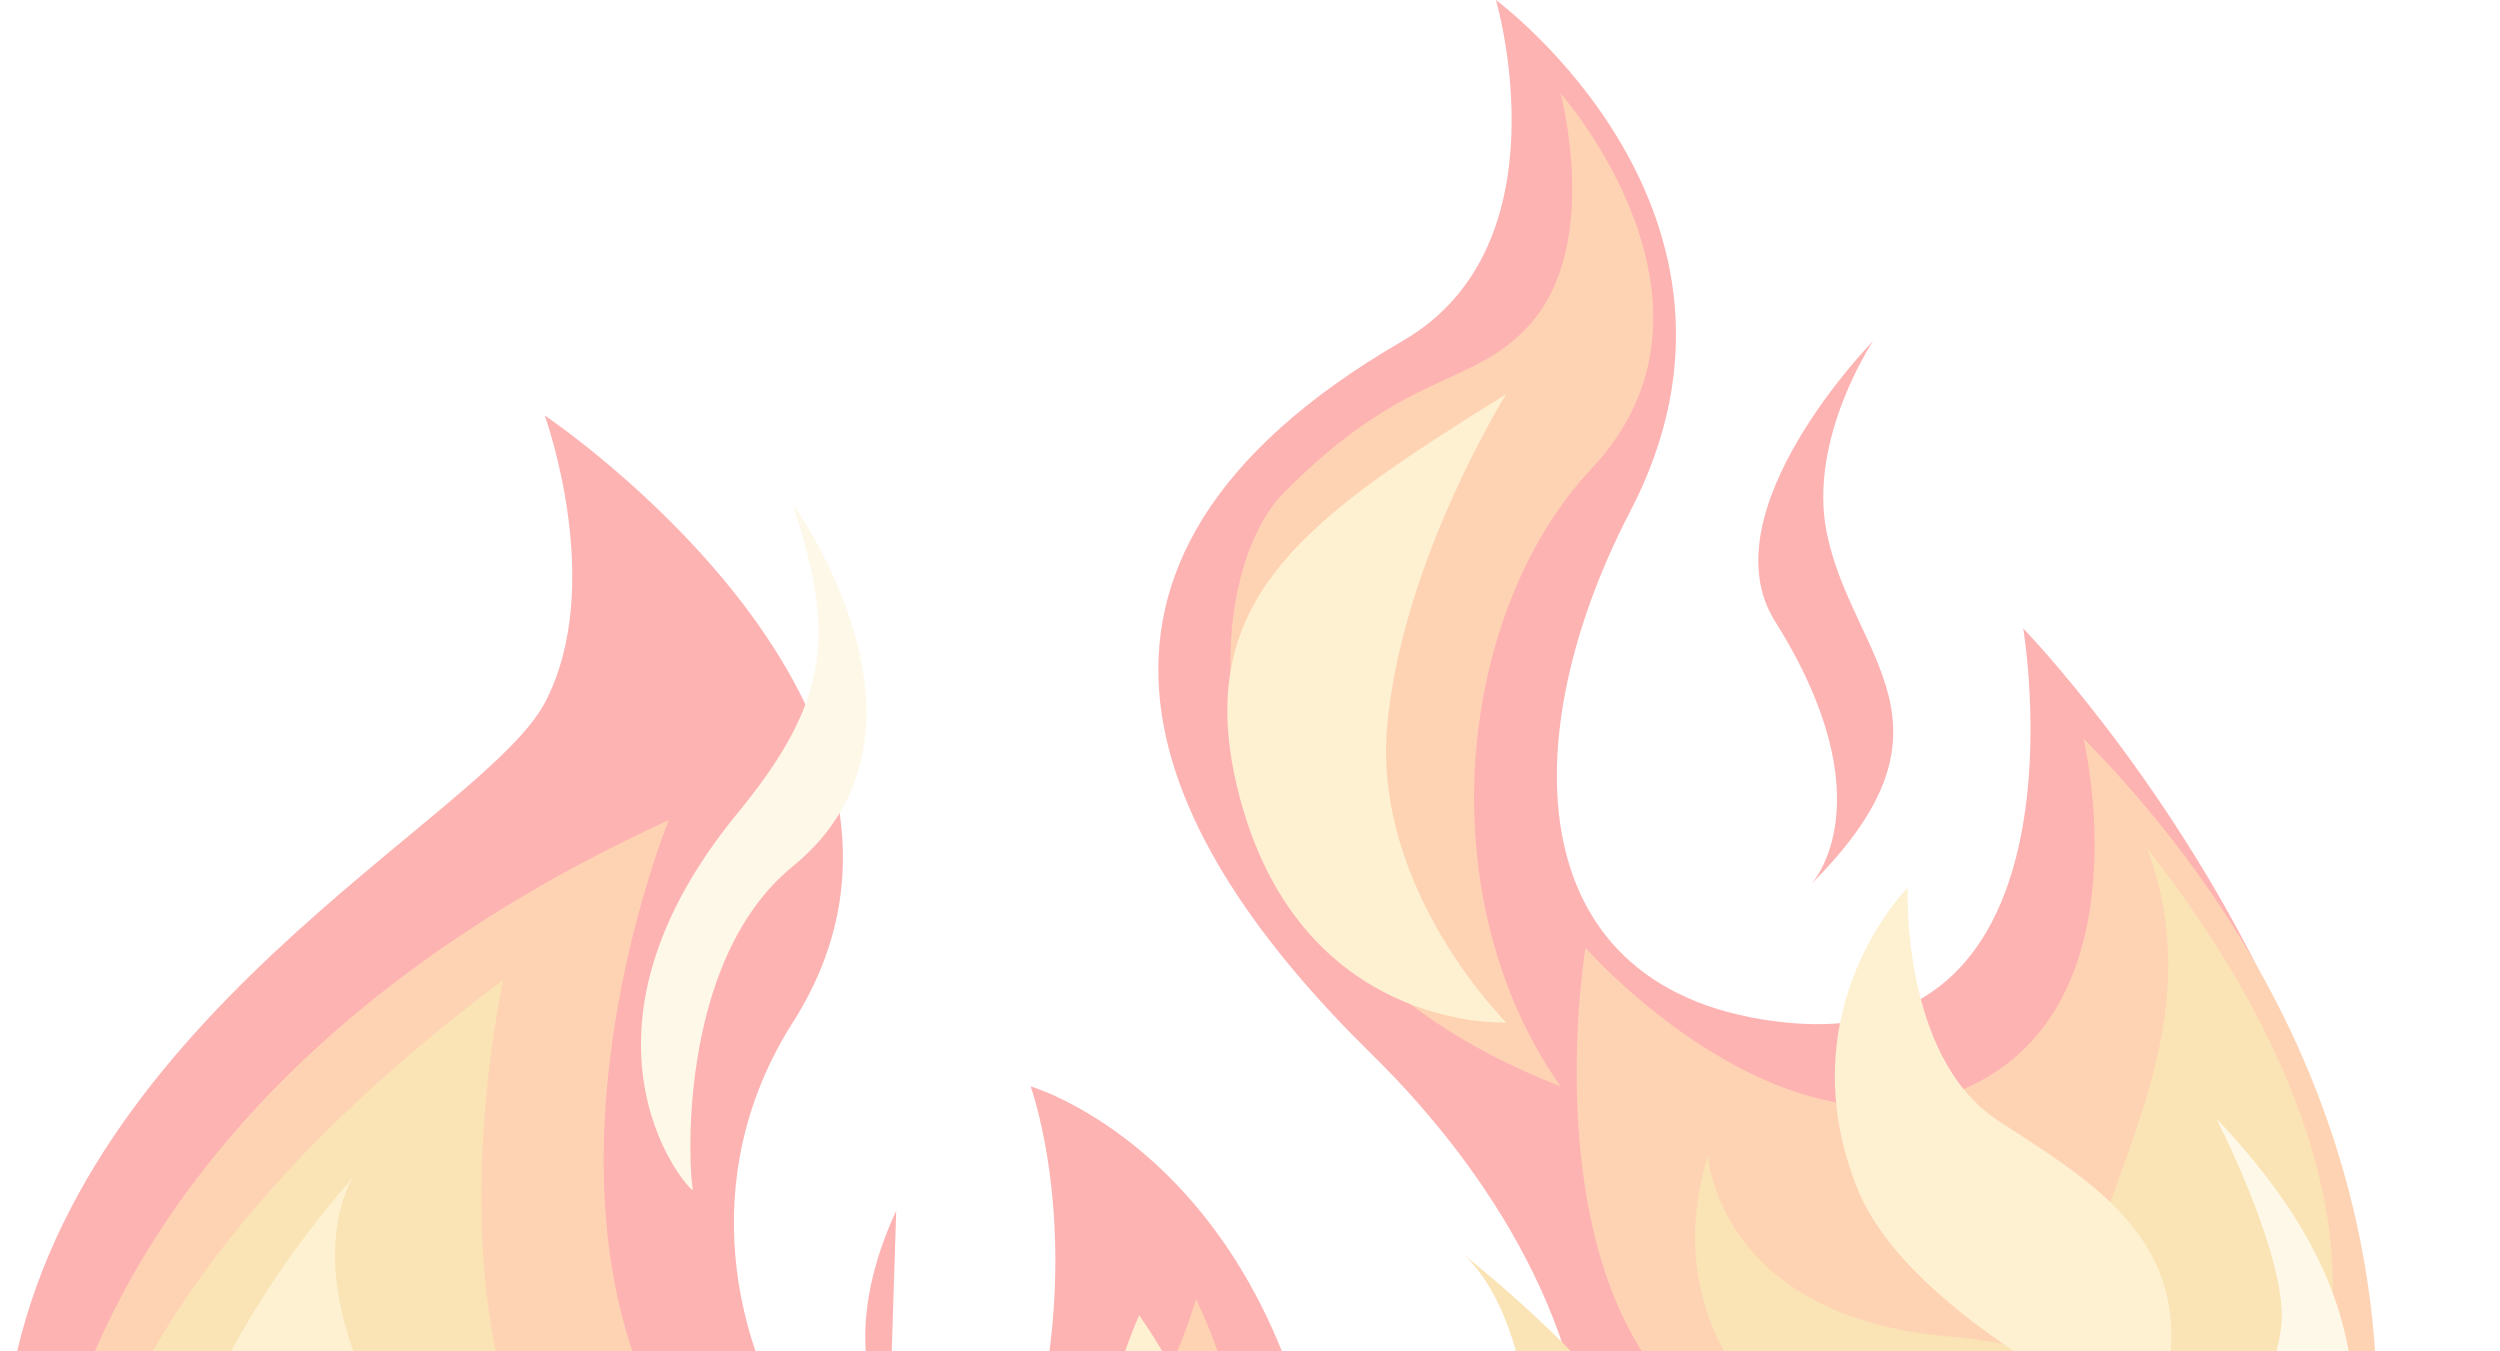
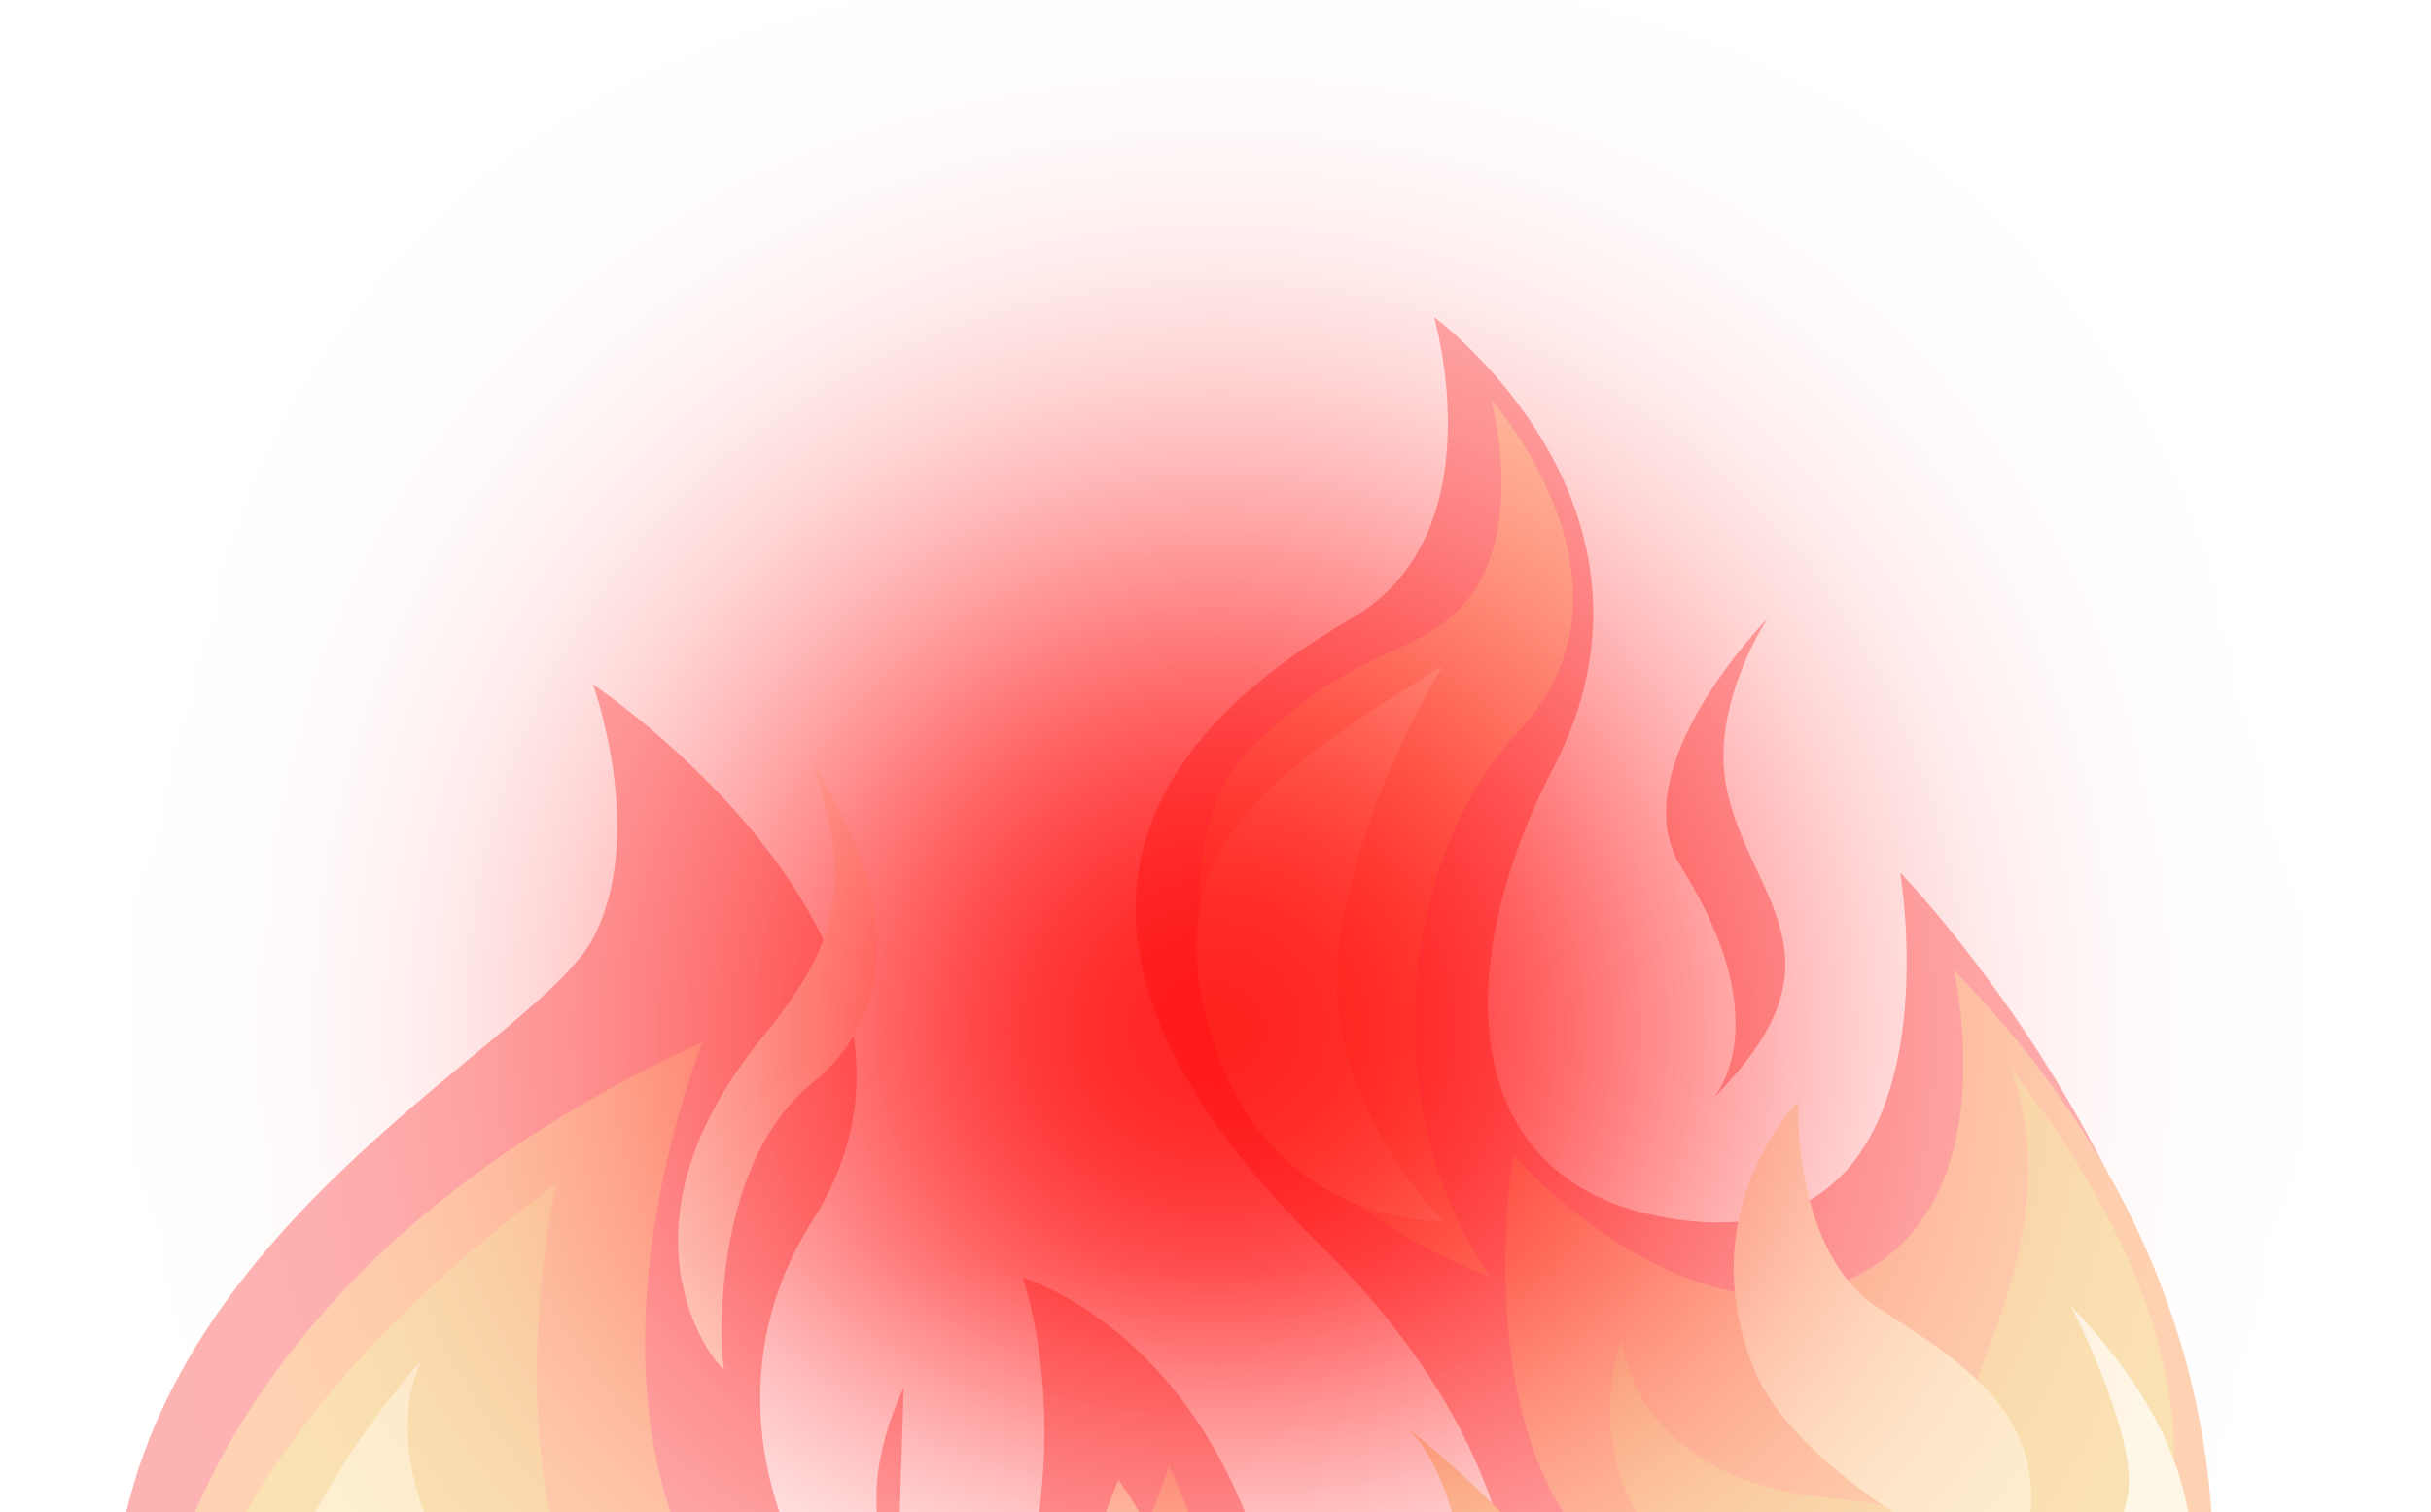
- <svg xmlns="http://www.w3.org/2000/svg" width="1053" height="569" viewBox="0 0 1053 569" fill="none">
+ <svg xmlns="http://www.w3.org/2000/svg" width="1158" height="720" viewBox="0 0 1158 720" fill="none">
  <g opacity="0.3">
-     <path d="M351.358 910.635C29.196 910.635 -11.412 698.888 2.977 592.152C24.751 430.656 203.297 345.435 229.424 296.096C255.553 246.732 229.424 174.967 229.424 174.967C229.424 174.967 416.68 300.581 333.939 430.656C251.2 560.755 399.261 717.767 429.743 623.55C460.228 529.358 434.099 457.568 434.099 457.568C434.099 457.568 542.967 488.965 560.386 654.947C577.804 820.929 394.903 910.635 351.358 910.635Z" fill="#FC0001" />
-     <path d="M590.878 143.535C427.141 238.415 486.363 354.373 577.812 444.102C690.634 554.777 734.585 731.198 490.718 807.456C302.463 866.333 381.849 919.61 381.849 919.61C381.849 919.61 810.246 1013.88 961.031 744.643C1091.68 511.379 852.162 264.67 852.162 264.67C852.162 264.67 882.646 444.102 752.005 430.657C639.51 419.061 636.903 311.054 686.683 215.329C752.005 89.729 630.07 6.10352e-05 630.07 6.10352e-05C630.07 6.10352e-05 660.554 103.174 590.878 143.535Z" fill="#FC0001" />
-     <path d="M281.685 345.429C-71.052 506.918 -36.216 838.861 168.459 915.123C373.134 991.385 534.257 865.78 538.613 744.669C542.967 623.559 503.774 547.297 503.774 547.297C503.774 547.297 442.808 753.634 320.875 650.477C198.942 547.297 281.685 345.429 281.685 345.429Z" fill="#FB6D01" />
-     <path d="M657.273 457.581C496.148 394.792 502.805 245.814 540.784 207.496C593.041 154.783 619.708 163.892 644.21 136.855C674.691 103.196 657.273 39.281 657.273 39.281C657.273 39.281 735.661 127.877 670.338 197.419C614.007 257.356 600.663 376.837 657.273 457.581Z" fill="#FB6D01" />
-     <path d="M877.567 311.017C1104.01 542.036 980.63 838.855 817.328 894.925C654.023 950.995 627.894 948.765 564.751 912.863C501.606 876.986 582.17 726.715 697.571 699.782C812.972 672.875 756.361 645.967 701.927 583.158C647.489 520.349 667.812 399.239 667.812 399.239C667.812 399.239 751.279 494.201 829.668 457.564C904.412 422.618 877.567 311.017 877.567 311.017Z" fill="#FB6D01" />
-     <path d="M719.326 486.748C677.957 625.817 891.34 652.735 863.033 760.387C834.726 868.039 627.877 894.958 627.877 894.958C627.877 894.958 881.357 945.937 958.837 778.333C1024.16 637.015 904.402 569.73 821.662 563.006C723.771 555.041 719.326 486.748 719.326 486.748Z" fill="#EFA204" />
-     <path d="M904.416 357.384C1052.48 546.531 955.727 668.294 894.255 607.836C832.782 547.403 944.334 463.548 904.416 357.384Z" fill="#EFA204" />
-     <path d="M212.002 412.727C-25.33 589.909 -7.186 771.604 110.392 870.285C227.97 968.966 427.562 966.721 475.464 847.86C523.366 728.975 447.158 708.794 303.451 677.389C159.747 645.984 212.002 412.727 212.002 412.727Z" fill="#EFA204" />
-     <path d="M614.815 527.119C730.213 619.076 769.404 720.003 725.86 809.734C682.311 899.442 490.704 935.325 521.186 829.901C551.671 724.5 645.296 704.31 645.296 625.798C645.296 547.309 614.815 527.119 614.815 527.119Z" fill="#EFA204" />
-     <path d="M148.868 495.687C-10.079 677.367 66.855 880.714 167.014 907.64C267.173 934.566 416.687 876.997 427.573 814.194C438.461 751.39 421.041 719.976 421.041 719.976C421.041 719.976 444.995 751.39 362.253 796.243C279.512 841.096 262.094 829.877 262.094 829.877C262.094 829.877 305.639 767.073 207.659 659.417C109.676 551.76 148.868 495.687 148.868 495.687Z" fill="#FACF67" />
-     <path d="M479.828 554.01C547.326 650.444 508.135 749.157 508.135 749.157C508.135 749.157 508.135 711.02 475.473 672.884C442.813 634.748 479.828 554.01 479.828 554.01Z" fill="#FACF67" />
-     <path d="M880.463 820.922C986.371 733.65 954.495 643.737 871.753 603.35C789.015 562.986 782.481 574.19 782.481 574.19C782.481 574.19 847.72 647.089 865.221 681.851C895.705 742.42 876.107 820.922 799.901 861.286C723.69 901.673 826.029 865.786 880.463 820.922Z" fill="#FACF67" />
-     <path d="M634.42 165.992C551.68 217.571 501.598 251.22 521.194 331.979C546.245 435.188 634.42 430.667 634.42 430.667C634.42 430.667 577.808 374.593 584.338 305.059C590.871 235.526 634.42 165.992 634.42 165.992Z" fill="#FACF67" />
-     <path d="M762.879 372.351C830.377 305.07 780.04 277.06 769.41 224.308C761.429 184.68 789.007 143.572 789.007 143.572C789.007 143.572 718.544 215.371 747.637 261.689C795.541 337.957 762.879 372.351 762.879 372.351Z" fill="#FC0001" />
-     <path d="M333.937 212.359C351.356 266.198 350.501 293.996 310.711 342.436C230.873 439.642 293.292 505.434 291.84 500.939C290.389 496.469 284.015 405.591 333.937 364.886C403.611 308.059 333.937 212.359 333.937 212.359Z" fill="#FCE8B3" />
-     <path d="M377.493 509.895C349.913 569.717 374.59 601.107 374.59 601.107L377.493 509.895Z" fill="#FC0001" />
-     <path d="M933.452 471.014C998.775 539.799 1011.84 605.598 958.132 705.765C965.39 659.422 920.39 625.029 920.39 625.029C920.39 625.029 962.777 587.672 961.034 551.75C959.581 521.85 933.452 471.014 933.452 471.014Z" fill="#FCE8B3" />
-     <path d="M906.586 601.882C934.891 526.36 881.909 498.694 841.264 471.775C800.62 444.881 803.523 373.845 803.523 373.845C803.523 373.845 751.995 425.44 782.476 500.937C804.812 556.27 906.586 601.882 906.586 601.882Z" fill="#FACF67" />
+     <path d="M404.358 1061.64C82.196 1061.64 41.587 849.888 55.977 743.152C77.751 581.656 256.297 496.435 282.424 447.096C308.553 397.732 282.424 325.967 282.424 325.967C282.424 325.967 469.68 451.581 386.939 581.656C304.2 711.755 452.261 868.767 482.743 774.55C513.228 680.358 487.099 608.568 487.099 608.568C487.099 608.568 595.967 639.965 613.386 805.947C630.804 971.929 447.903 1061.64 404.358 1061.64Z" fill="#FC0001" />
+     <path d="M643.878 294.535C480.141 389.415 539.363 505.373 630.812 595.102C743.634 705.778 787.585 882.198 543.718 958.456C355.463 1017.33 434.849 1070.61 434.849 1070.61C434.849 1070.61 863.246 1164.88 1014.03 895.643C1144.68 662.379 905.162 415.67 905.162 415.67C905.162 415.67 935.646 595.102 805.005 581.657C692.51 570.062 689.903 462.054 739.683 366.329C805.005 240.729 683.07 151 683.07 151C683.07 151 713.554 254.174 643.878 294.535Z" fill="#FC0001" />
+     <path d="M334.685 496.429C-18.052 657.918 16.784 989.861 221.459 1066.12C426.134 1142.39 587.257 1016.78 591.613 895.669C595.967 774.559 556.774 698.297 556.774 698.297C556.774 698.297 495.808 904.634 373.875 801.477C251.942 698.297 334.685 496.429 334.685 496.429Z" fill="#FB6D01" />
+     <path d="M710.273 608.581C549.148 545.792 555.805 396.814 593.784 358.496C646.041 305.783 672.708 314.892 697.21 287.855C727.691 254.196 710.273 190.281 710.273 190.281C710.273 190.281 788.661 278.877 723.338 348.419C667.007 408.356 653.663 527.837 710.273 608.581Z" fill="#FB6D01" />
+     <path d="M930.567 462.017C1157.01 693.036 1033.63 989.855 870.328 1045.92C707.023 1101.99 680.894 1099.76 617.751 1063.86C554.606 1027.99 635.17 877.715 750.571 850.782C865.972 823.875 809.361 796.967 754.927 734.158C700.489 671.349 720.812 550.239 720.812 550.239C720.812 550.239 804.279 645.201 882.668 608.564C957.412 573.618 930.567 462.017 930.567 462.017Z" fill="#FB6D01" />
+     <path d="M772.326 637.748C730.957 776.817 944.34 803.735 916.033 911.387C887.726 1019.04 680.877 1045.96 680.877 1045.96C680.877 1045.96 934.357 1096.94 1011.84 929.333C1077.16 788.015 957.402 720.73 874.662 714.006C776.771 706.041 772.326 637.748 772.326 637.748Z" fill="#EFA204" />
+     <path d="M957.416 508.384C1105.48 697.531 1008.73 819.294 947.255 758.836C885.782 698.403 997.334 614.548 957.416 508.384Z" fill="#EFA204" />
+     <path d="M265.002 563.727C27.67 740.909 45.814 922.604 163.392 1021.29C280.97 1119.97 480.562 1117.72 528.464 998.86C576.366 879.975 500.158 859.794 356.451 828.389C212.747 796.984 265.002 563.727 265.002 563.727Z" fill="#EFA204" />
+     <path d="M667.815 678.119C783.213 770.076 822.404 871.003 778.86 960.734C735.311 1050.44 543.704 1086.33 574.186 980.901C604.671 875.5 698.296 855.31 698.296 776.798C698.296 698.31 667.815 678.119 667.815 678.119Z" fill="#EFA204" />
+     <path d="M201.868 646.688C42.921 828.367 119.855 1031.71 220.014 1058.64C320.173 1085.57 469.687 1028 480.573 965.194C491.461 902.39 474.041 870.976 474.041 870.976C474.041 870.976 497.995 902.39 415.253 947.243C332.512 992.096 315.094 980.877 315.094 980.877C315.094 980.877 358.639 918.073 260.659 810.417C162.676 702.76 201.868 646.688 201.868 646.688Z" fill="#FACF67" />
+     <path d="M532.828 705.01C600.326 801.444 561.135 900.157 561.135 900.157C561.135 900.157 561.135 862.02 528.473 823.884C495.813 785.747 532.828 705.01 532.828 705.01Z" fill="#FACF67" />
+     <path d="M933.463 971.922C1039.37 884.65 1007.5 794.737 924.753 754.35C842.015 713.985 835.481 725.19 835.481 725.19C835.481 725.19 900.72 798.089 918.221 832.851C948.705 893.42 929.107 971.922 852.901 1012.29C776.69 1052.67 879.029 1016.79 933.463 971.922Z" fill="#FACF67" />
+     <path d="M687.42 316.992C604.68 368.571 554.598 402.22 574.194 482.979C599.245 586.188 687.42 581.667 687.42 581.667C687.42 581.667 630.808 525.593 637.338 456.059C643.871 386.526 687.42 316.992 687.42 316.992Z" fill="#FACF67" />
+     <path d="M815.879 523.351C883.377 456.07 833.04 428.06 822.41 375.308C814.429 335.68 842.007 294.572 842.007 294.572C842.007 294.572 771.544 366.371 800.637 412.689C848.541 488.957 815.879 523.351 815.879 523.351Z" fill="#FC0001" />
+     <path d="M386.937 363.359C404.356 417.198 403.501 444.996 363.711 493.436C283.873 590.642 346.292 656.434 344.84 651.939C343.389 647.469 337.015 556.591 386.937 515.886C456.611 459.059 386.937 363.359 386.937 363.359Z" fill="#FCE8B3" />
+     <path d="M430.493 660.895C402.913 720.717 427.59 752.106 427.59 752.106L430.493 660.895Z" fill="#FC0001" />
+     <path d="M986.452 622.014C1051.77 690.799 1064.84 756.598 1011.13 856.765C1018.39 810.422 973.39 776.029 973.39 776.029C973.39 776.029 1015.78 738.672 1014.03 702.75C1012.58 672.85 986.452 622.014 986.452 622.014Z" fill="#FCE8B3" />
+     <path d="M959.586 752.882C987.891 677.361 934.909 649.694 894.264 622.775C853.62 595.881 856.523 524.845 856.523 524.845C856.523 524.845 804.995 576.44 835.476 651.937C857.812 707.27 959.586 752.882 959.586 752.882Z" fill="#FACF67" />
  </g>
+   <g filter="url(#filter0_f_404_1133)">
+     <circle cx="579" cy="492" r="229" fill="#FF0000" />
+   </g>
+   <defs>
+     <filter id="filter0_f_404_1133" x="0" y="-87" width="1158" height="1158" filterUnits="userSpaceOnUse" color-interpolation-filters="sRGB">
+       <feFlood flood-opacity="0" result="BackgroundImageFix" />
+       <feBlend mode="normal" in="SourceGraphic" in2="BackgroundImageFix" result="shape" />
+       <feGaussianBlur stdDeviation="175" result="effect1_foregroundBlur_404_1133" />
+     </filter>
+   </defs>
</svg>
